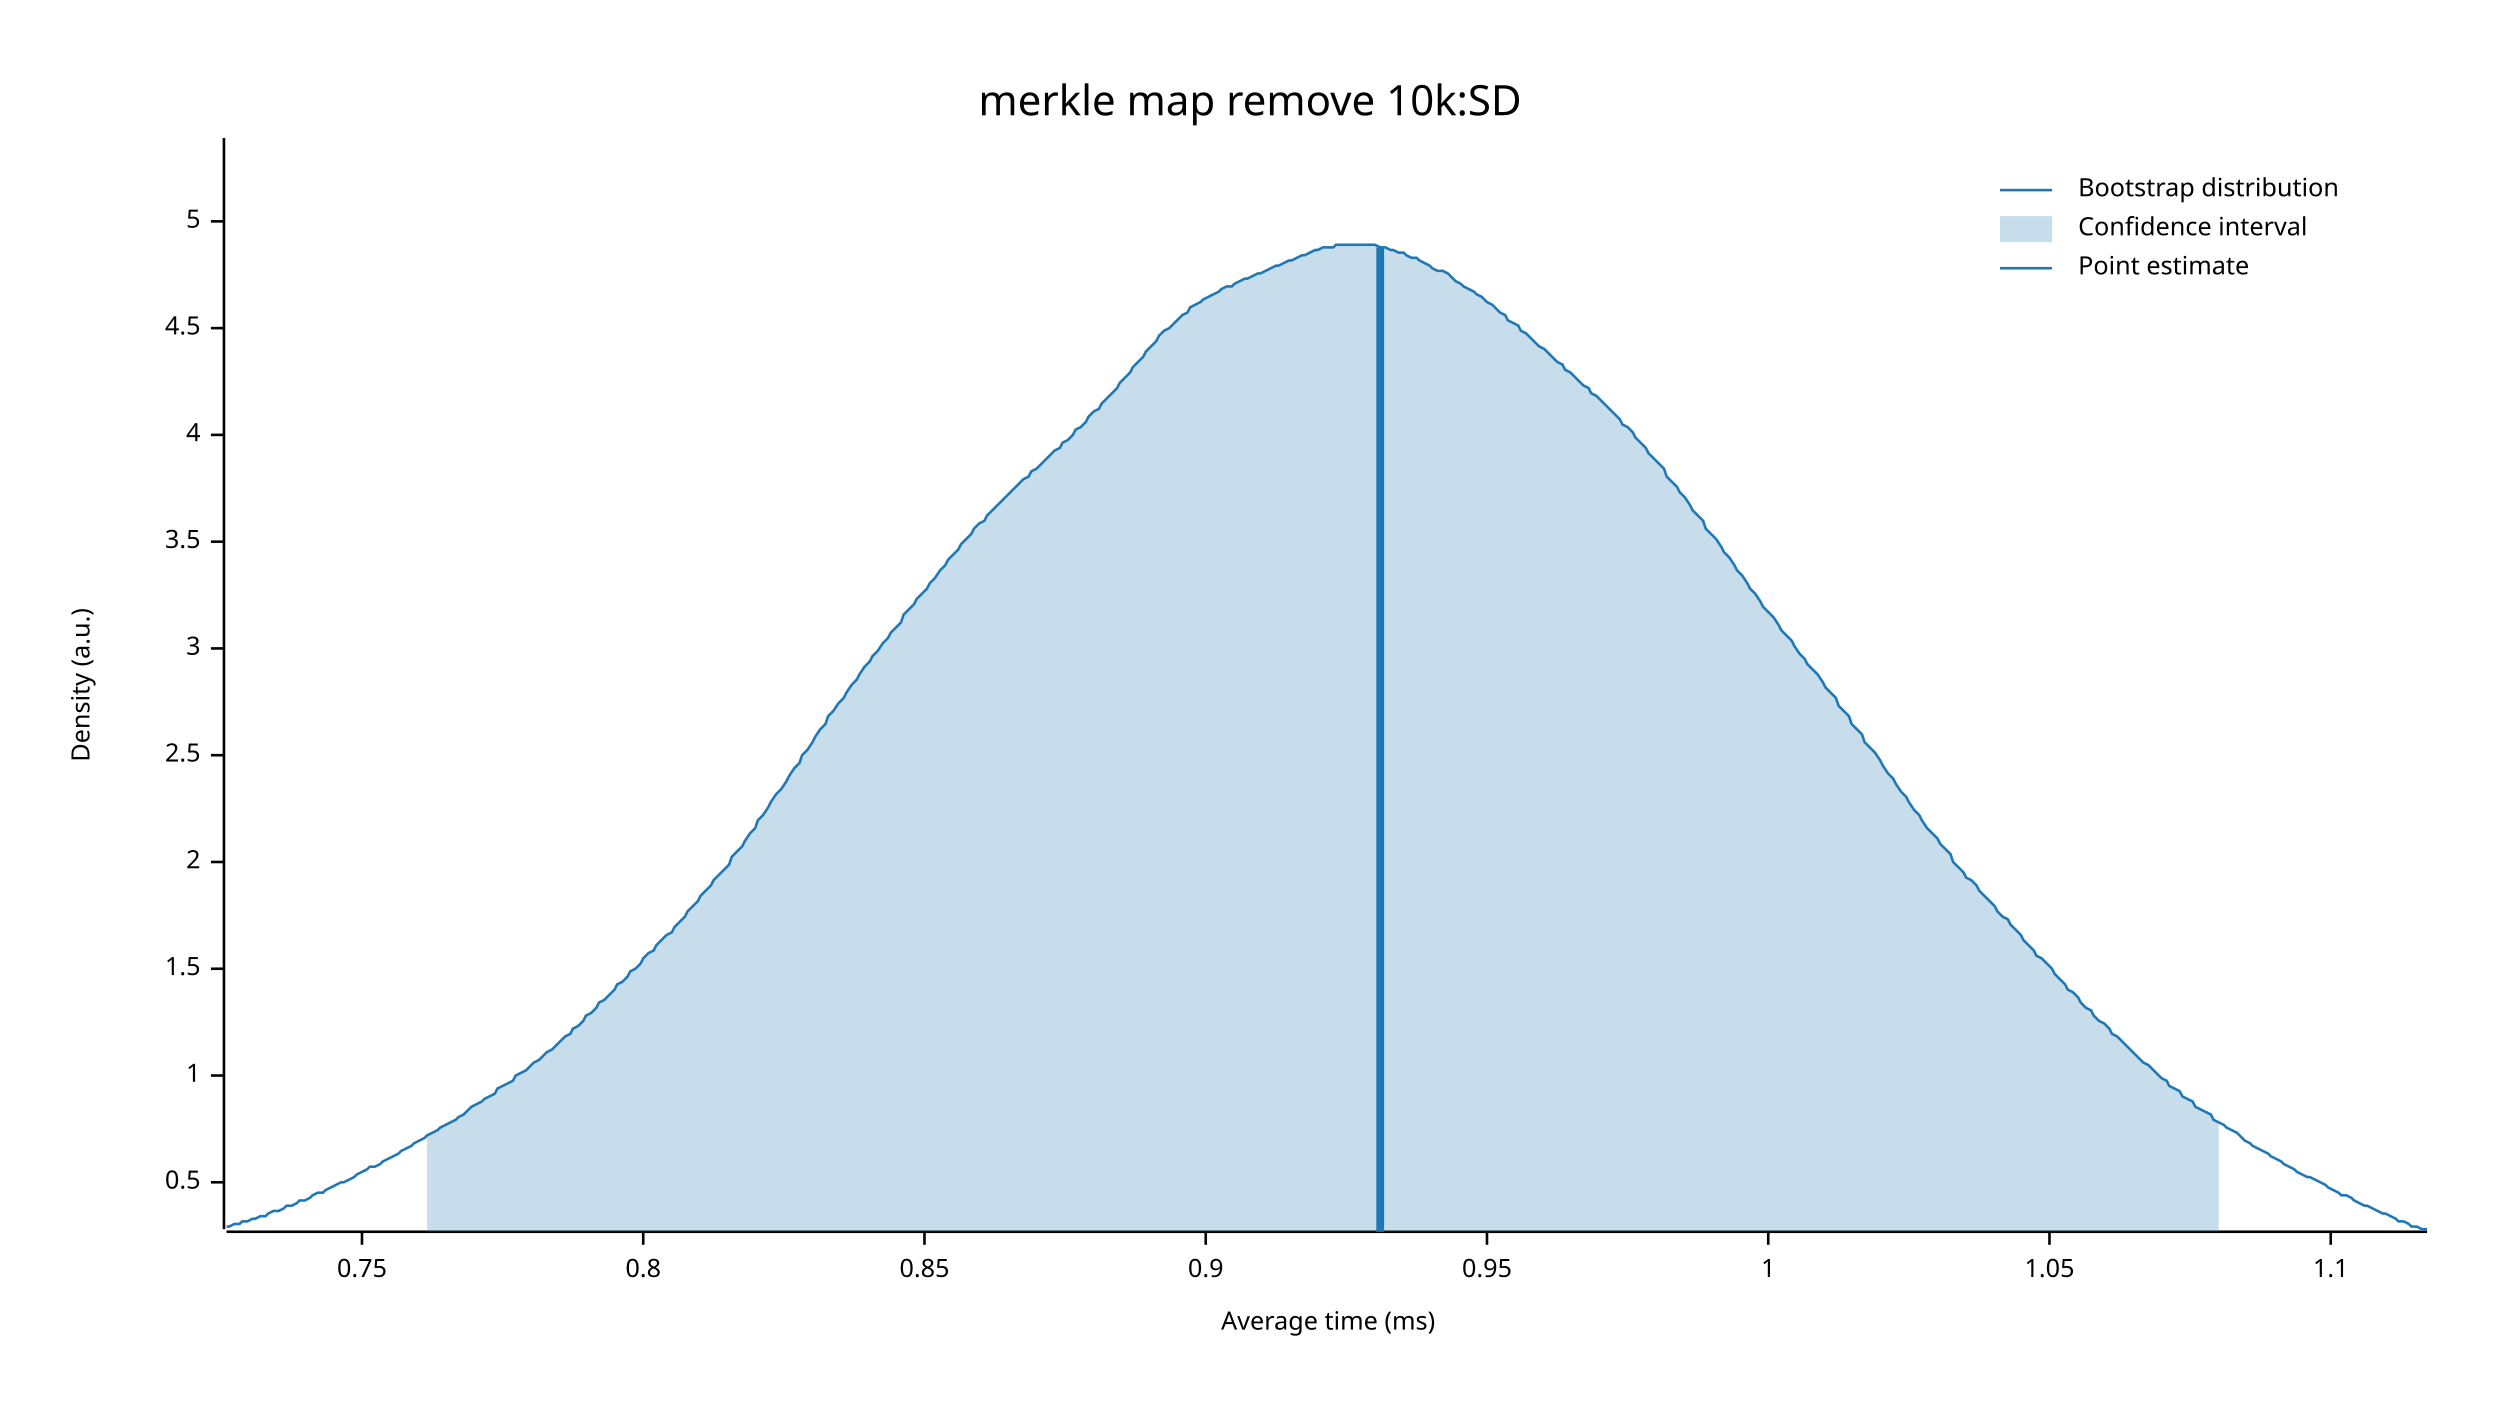
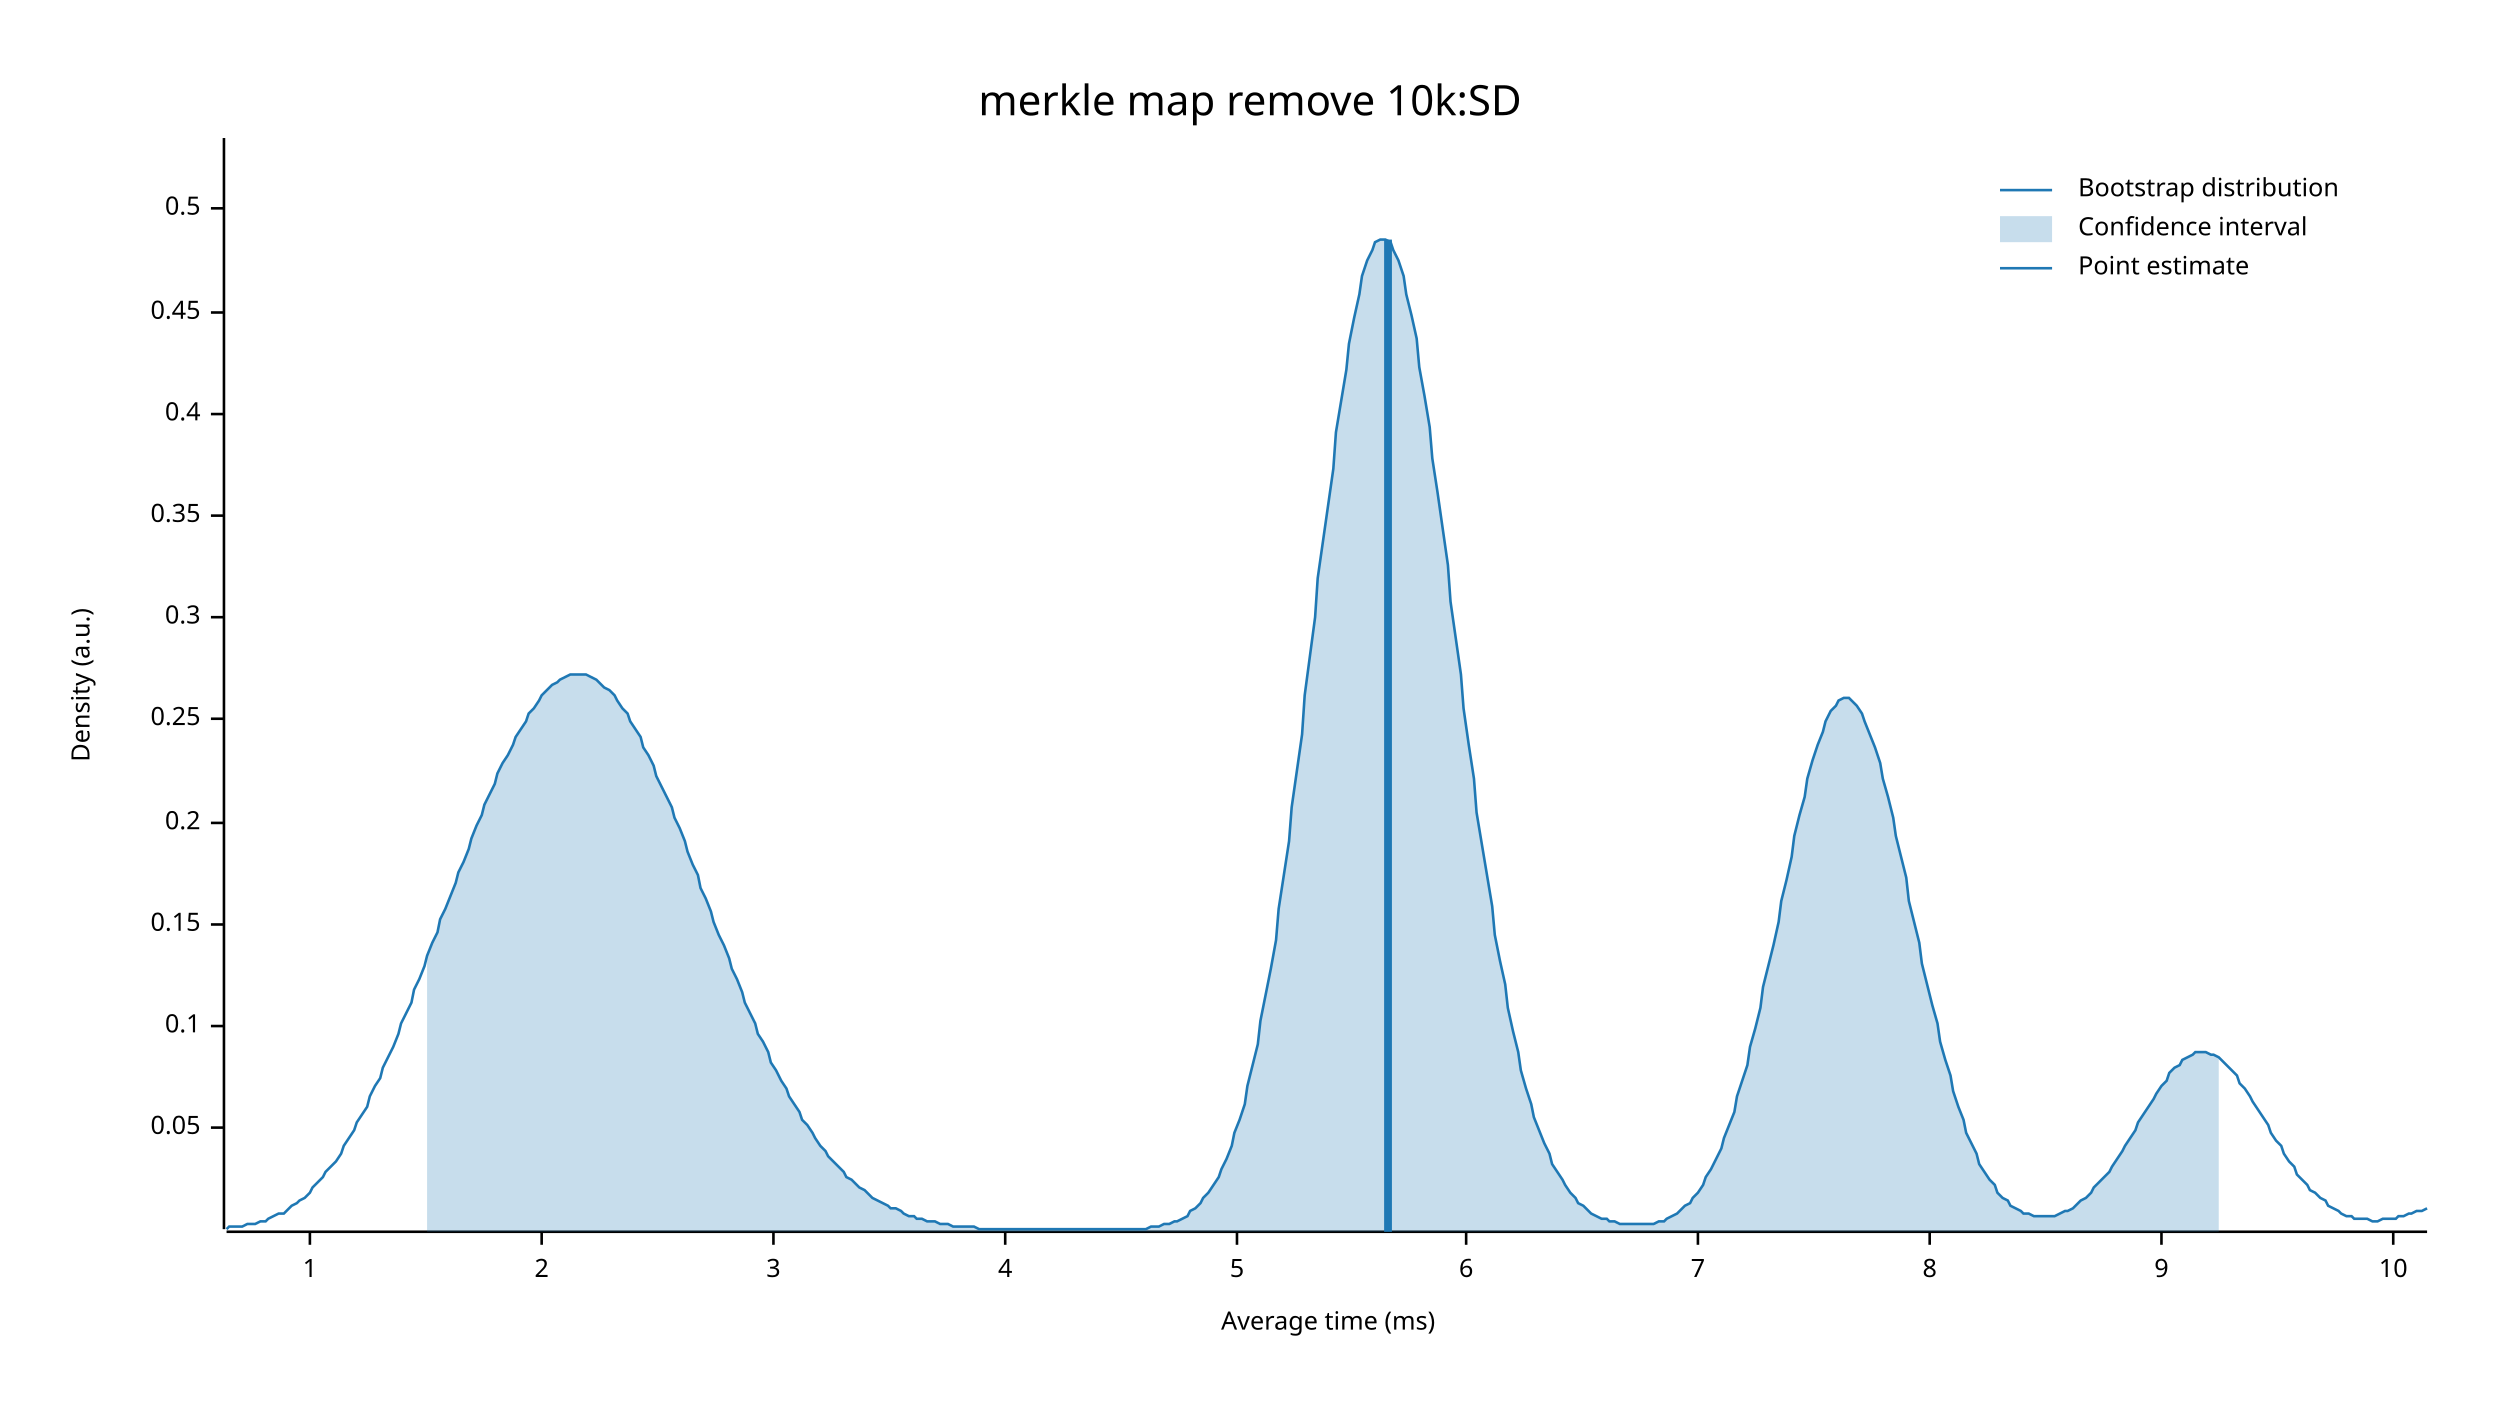
<svg xmlns="http://www.w3.org/2000/svg" width="960" height="540" viewBox="0 0 960 540">
  <text x="480" y="32" dy="0.76em" text-anchor="middle" font-family="sans-serif" font-size="16.129" opacity="1" fill="#000000">
merkle map remove 10k:SD
</text>
  <text x="27" y="263" dy="0.76em" text-anchor="middle" font-family="sans-serif" font-size="9.677" opacity="1" fill="#000000" transform="rotate(270, 27, 263)">
Density (a.u.)
</text>
  <text x="510" y="513" dy="-0.5ex" text-anchor="middle" font-family="sans-serif" font-size="9.677" opacity="1" fill="#000000">
Average time (ms)
</text>
  <polyline fill="none" opacity="1" stroke="#000000" stroke-width="1" points="86,53 86,472 " />
-   <text x="77" y="454" dy="0.5ex" text-anchor="end" font-family="sans-serif" font-size="9.677" opacity="1" fill="#000000">
+   <text x="77" y="433" dy="0.5ex" text-anchor="end" font-family="sans-serif" font-size="9.677" opacity="1" fill="#000000">
+ 0.05
+ </text>
+   <polyline fill="none" opacity="1" stroke="#000000" stroke-width="1" points="81,433 86,433 " />
+   <text x="77" y="394" dy="0.5ex" text-anchor="end" font-family="sans-serif" font-size="9.677" opacity="1" fill="#000000">
+ 0.1
+ </text>
+   <polyline fill="none" opacity="1" stroke="#000000" stroke-width="1" points="81,394 86,394 " />
+   <text x="77" y="355" dy="0.5ex" text-anchor="end" font-family="sans-serif" font-size="9.677" opacity="1" fill="#000000">
+ 0.15
+ </text>
+   <polyline fill="none" opacity="1" stroke="#000000" stroke-width="1" points="81,355 86,355 " />
+   <text x="77" y="316" dy="0.5ex" text-anchor="end" font-family="sans-serif" font-size="9.677" opacity="1" fill="#000000">
+ 0.2
+ </text>
+   <polyline fill="none" opacity="1" stroke="#000000" stroke-width="1" points="81,316 86,316 " />
+   <text x="77" y="276" dy="0.5ex" text-anchor="end" font-family="sans-serif" font-size="9.677" opacity="1" fill="#000000">
+ 0.25
+ </text>
+   <polyline fill="none" opacity="1" stroke="#000000" stroke-width="1" points="81,276 86,276 " />
+   <text x="77" y="237" dy="0.5ex" text-anchor="end" font-family="sans-serif" font-size="9.677" opacity="1" fill="#000000">
+ 0.3
+ </text>
+   <polyline fill="none" opacity="1" stroke="#000000" stroke-width="1" points="81,237 86,237 " />
+   <text x="77" y="198" dy="0.5ex" text-anchor="end" font-family="sans-serif" font-size="9.677" opacity="1" fill="#000000">
+ 0.35
+ </text>
+   <polyline fill="none" opacity="1" stroke="#000000" stroke-width="1" points="81,198 86,198 " />
+   <text x="77" y="159" dy="0.5ex" text-anchor="end" font-family="sans-serif" font-size="9.677" opacity="1" fill="#000000">
+ 0.4
+ </text>
+   <polyline fill="none" opacity="1" stroke="#000000" stroke-width="1" points="81,159 86,159 " />
+   <text x="77" y="120" dy="0.5ex" text-anchor="end" font-family="sans-serif" font-size="9.677" opacity="1" fill="#000000">
+ 0.45
+ </text>
+   <polyline fill="none" opacity="1" stroke="#000000" stroke-width="1" points="81,120 86,120 " />
+   <text x="77" y="80" dy="0.5ex" text-anchor="end" font-family="sans-serif" font-size="9.677" opacity="1" fill="#000000">
0.5
</text>
-   <polyline fill="none" opacity="1" stroke="#000000" stroke-width="1" points="81,454 86,454 " />
-   <text x="77" y="413" dy="0.5ex" text-anchor="end" font-family="sans-serif" font-size="9.677" opacity="1" fill="#000000">
+   <polyline fill="none" opacity="1" stroke="#000000" stroke-width="1" points="81,80 86,80 " />
+   <polyline fill="none" opacity="1" stroke="#000000" stroke-width="1" points="87,473 932,473 " />
+   <text x="119" y="483" dy="0.76em" text-anchor="middle" font-family="sans-serif" font-size="9.677" opacity="1" fill="#000000">
1
</text>
-   <polyline fill="none" opacity="1" stroke="#000000" stroke-width="1" points="81,413 86,413 " />
-   <text x="77" y="372" dy="0.5ex" text-anchor="end" font-family="sans-serif" font-size="9.677" opacity="1" fill="#000000">
- 1.5
- </text>
-   <polyline fill="none" opacity="1" stroke="#000000" stroke-width="1" points="81,372 86,372 " />
-   <text x="77" y="331" dy="0.5ex" text-anchor="end" font-family="sans-serif" font-size="9.677" opacity="1" fill="#000000">
+   <polyline fill="none" opacity="1" stroke="#000000" stroke-width="1" points="119,473 119,478 " />
+   <text x="208" y="483" dy="0.76em" text-anchor="middle" font-family="sans-serif" font-size="9.677" opacity="1" fill="#000000">
2
</text>
-   <polyline fill="none" opacity="1" stroke="#000000" stroke-width="1" points="81,331 86,331 " />
-   <text x="77" y="290" dy="0.5ex" text-anchor="end" font-family="sans-serif" font-size="9.677" opacity="1" fill="#000000">
- 2.5
- </text>
-   <polyline fill="none" opacity="1" stroke="#000000" stroke-width="1" points="81,290 86,290 " />
-   <text x="77" y="249" dy="0.5ex" text-anchor="end" font-family="sans-serif" font-size="9.677" opacity="1" fill="#000000">
+   <polyline fill="none" opacity="1" stroke="#000000" stroke-width="1" points="208,473 208,478 " />
+   <text x="297" y="483" dy="0.76em" text-anchor="middle" font-family="sans-serif" font-size="9.677" opacity="1" fill="#000000">
3
</text>
-   <polyline fill="none" opacity="1" stroke="#000000" stroke-width="1" points="81,249 86,249 " />
-   <text x="77" y="208" dy="0.5ex" text-anchor="end" font-family="sans-serif" font-size="9.677" opacity="1" fill="#000000">
- 3.5
- </text>
-   <polyline fill="none" opacity="1" stroke="#000000" stroke-width="1" points="81,208 86,208 " />
-   <text x="77" y="167" dy="0.5ex" text-anchor="end" font-family="sans-serif" font-size="9.677" opacity="1" fill="#000000">
+   <polyline fill="none" opacity="1" stroke="#000000" stroke-width="1" points="297,473 297,478 " />
+   <text x="386" y="483" dy="0.76em" text-anchor="middle" font-family="sans-serif" font-size="9.677" opacity="1" fill="#000000">
4
</text>
-   <polyline fill="none" opacity="1" stroke="#000000" stroke-width="1" points="81,167 86,167 " />
-   <text x="77" y="126" dy="0.5ex" text-anchor="end" font-family="sans-serif" font-size="9.677" opacity="1" fill="#000000">
- 4.5
- </text>
-   <polyline fill="none" opacity="1" stroke="#000000" stroke-width="1" points="81,126 86,126 " />
-   <text x="77" y="85" dy="0.5ex" text-anchor="end" font-family="sans-serif" font-size="9.677" opacity="1" fill="#000000">
+   <polyline fill="none" opacity="1" stroke="#000000" stroke-width="1" points="386,473 386,478 " />
+   <text x="475" y="483" dy="0.76em" text-anchor="middle" font-family="sans-serif" font-size="9.677" opacity="1" fill="#000000">
5
</text>
-   <polyline fill="none" opacity="1" stroke="#000000" stroke-width="1" points="81,85 86,85 " />
-   <polyline fill="none" opacity="1" stroke="#000000" stroke-width="1" points="87,473 932,473 " />
-   <text x="139" y="483" dy="0.76em" text-anchor="middle" font-family="sans-serif" font-size="9.677" opacity="1" fill="#000000">
- 0.75
+   <polyline fill="none" opacity="1" stroke="#000000" stroke-width="1" points="475,473 475,478 " />
+   <text x="563" y="483" dy="0.76em" text-anchor="middle" font-family="sans-serif" font-size="9.677" opacity="1" fill="#000000">
+ 6
</text>
-   <polyline fill="none" opacity="1" stroke="#000000" stroke-width="1" points="139,473 139,478 " />
-   <text x="247" y="483" dy="0.76em" text-anchor="middle" font-family="sans-serif" font-size="9.677" opacity="1" fill="#000000">
- 0.8
+   <polyline fill="none" opacity="1" stroke="#000000" stroke-width="1" points="563,473 563,478 " />
+   <text x="652" y="483" dy="0.76em" text-anchor="middle" font-family="sans-serif" font-size="9.677" opacity="1" fill="#000000">
+ 7
</text>
-   <polyline fill="none" opacity="1" stroke="#000000" stroke-width="1" points="247,473 247,478 " />
-   <text x="355" y="483" dy="0.76em" text-anchor="middle" font-family="sans-serif" font-size="9.677" opacity="1" fill="#000000">
- 0.85
+   <polyline fill="none" opacity="1" stroke="#000000" stroke-width="1" points="652,473 652,478 " />
+   <text x="741" y="483" dy="0.76em" text-anchor="middle" font-family="sans-serif" font-size="9.677" opacity="1" fill="#000000">
+ 8
</text>
-   <polyline fill="none" opacity="1" stroke="#000000" stroke-width="1" points="355,473 355,478 " />
-   <text x="463" y="483" dy="0.76em" text-anchor="middle" font-family="sans-serif" font-size="9.677" opacity="1" fill="#000000">
- 0.9
+   <polyline fill="none" opacity="1" stroke="#000000" stroke-width="1" points="741,473 741,478 " />
+   <text x="830" y="483" dy="0.76em" text-anchor="middle" font-family="sans-serif" font-size="9.677" opacity="1" fill="#000000">
+ 9
</text>
-   <polyline fill="none" opacity="1" stroke="#000000" stroke-width="1" points="463,473 463,478 " />
-   <text x="571" y="483" dy="0.76em" text-anchor="middle" font-family="sans-serif" font-size="9.677" opacity="1" fill="#000000">
- 0.95
+   <polyline fill="none" opacity="1" stroke="#000000" stroke-width="1" points="830,473 830,478 " />
+   <text x="919" y="483" dy="0.76em" text-anchor="middle" font-family="sans-serif" font-size="9.677" opacity="1" fill="#000000">
+ 10
</text>
-   <polyline fill="none" opacity="1" stroke="#000000" stroke-width="1" points="571,473 571,478 " />
-   <text x="679" y="483" dy="0.76em" text-anchor="middle" font-family="sans-serif" font-size="9.677" opacity="1" fill="#000000">
- 1
- </text>
-   <polyline fill="none" opacity="1" stroke="#000000" stroke-width="1" points="679,473 679,478 " />
-   <text x="787" y="483" dy="0.76em" text-anchor="middle" font-family="sans-serif" font-size="9.677" opacity="1" fill="#000000">
- 1.05
- </text>
-   <polyline fill="none" opacity="1" stroke="#000000" stroke-width="1" points="787,473 787,478 " />
-   <text x="895" y="483" dy="0.76em" text-anchor="middle" font-family="sans-serif" font-size="9.677" opacity="1" fill="#000000">
- 1.1
- </text>
-   <polyline fill="none" opacity="1" stroke="#000000" stroke-width="1" points="895,473 895,478 " />
-   <polyline fill="none" opacity="1" stroke="#1F78B4" stroke-width="1" points="87,471 88,471 90,470 92,470 93,469 95,469 97,468 98,468 100,467 102,467 103,466 105,465 107,465 109,464 110,463 112,463 114,462 115,461 117,461 119,460 120,459 122,458 124,458 125,457 127,456 129,455 131,454 132,454 134,453 136,452 137,451 139,450 141,449 142,448 144,448 146,447 147,446 149,445 151,444 153,443 154,442 156,441 158,440 159,439 161,438 163,437 164,436 166,435 168,434 169,433 171,432 173,431 175,430 176,429 178,428 180,426 181,425 183,424 185,423 186,422 188,421 190,420 191,418 193,417 195,416 197,415 198,413 200,412 202,411 203,410 205,408 207,407 208,406 210,404 212,403 214,401 215,400 217,398 219,397 220,395 222,394 224,392 225,390 227,389 229,387 230,385 232,384 234,382 236,380 237,378 239,377 241,375 242,373 244,372 246,370 247,368 249,366 251,365 252,363 254,361 256,359 258,358 259,356 261,354 263,352 264,350 266,348 268,346 269,344 271,342 273,340 274,338 276,336 278,334 280,332 281,329 283,327 285,325 286,323 288,320 290,318 291,315 293,313 295,310 296,308 298,305 300,303 302,300 303,298 305,295 307,293 308,290 310,288 312,285 313,283 315,280 317,278 318,275 320,273 322,270 324,268 325,266 327,263 329,261 330,259 332,256 334,254 335,252 337,250 339,247 341,245 342,243 344,241 346,239 347,236 349,234 351,232 352,230 354,228 356,226 357,224 359,222 361,219 363,217 364,215 366,213 368,211 369,209 371,207 373,205 374,203 376,201 378,200 379,198 381,196 383,194 385,192 386,191 388,189 390,187 391,186 393,184 395,183 396,181 398,180 400,178 401,177 403,175 405,173 407,172 408,170 410,169 412,167 413,165 415,164 417,162 418,160 420,158 422,157 423,155 425,153 427,151 429,149 430,147 432,145 434,143 435,141 437,139 439,137 440,135 442,133 444,131 445,129 447,127 449,126 451,124 452,123 454,121 456,120 457,118 459,117 461,116 462,115 464,114 466,113 468,112 469,111 471,110 473,110 474,109 476,108 478,107 479,107 481,106 483,105 484,105 486,104 488,103 490,102 491,102 493,101 495,100 496,100 498,99 500,98 501,98 503,97 505,96 506,96 508,95 510,95 512,95 513,94 515,94 517,94 518,94 520,94 522,94 523,94 525,94 527,94 528,94 530,95 532,95 534,96 535,96 537,97 539,97 540,98 542,99 544,99 545,100 547,101 549,102 550,103 552,104 554,104 556,105 557,106 559,108 561,109 562,110 564,111 566,112 567,113 569,114 571,116 573,117 574,118 576,120 578,121 579,123 581,124 583,125 584,127 586,128 588,130 589,131 591,133 593,134 595,136 596,137 598,139 600,140 601,142 603,143 605,145 606,146 608,148 610,149 611,151 613,152 615,154 617,156 618,157 620,159 622,161 623,163 625,164 627,166 628,168 630,170 632,172 633,174 635,176 637,178 639,180 640,183 642,185 644,187 645,189 647,191 649,194 650,196 652,198 654,200 655,203 657,205 659,207 661,210 662,212 664,214 666,217 667,219 669,221 671,224 672,226 674,228 676,231 677,233 679,235 681,237 683,240 684,242 686,244 688,246 689,248 691,251 693,253 694,255 696,257 698,259 700,262 701,264 703,266 705,268 706,271 708,273 710,275 711,278 713,280 715,282 716,285 718,287 720,289 722,292 723,294 725,297 727,299 728,301 730,304 732,306 733,308 735,311 737,313 738,315 740,318 742,320 744,322 745,324 747,326 749,328 750,331 752,333 754,335 755,337 757,338 759,340 760,342 762,344 764,346 766,348 767,350 769,352 771,353 772,355 774,357 776,359 777,361 779,363 781,365 782,367 784,368 786,370 788,372 789,374 791,376 793,378 794,380 796,381 798,383 799,385 801,387 803,388 804,390 806,392 808,393 810,395 811,397 813,398 815,400 816,401 818,403 820,405 821,406 823,408 825,409 827,411 828,412 830,414 832,415 833,417 835,418 837,419 838,421 840,422 842,423 843,425 845,426 847,427 849,428 850,430 852,431 854,432 855,433 857,434 859,435 860,436 862,438 864,439 865,440 867,441 869,442 871,443 872,444 874,445 876,446 877,447 879,448 881,449 882,450 884,451 886,452 887,452 889,453 891,454 893,455 894,456 896,457 898,458 899,459 901,459 903,460 904,461 906,462 908,463 909,463 911,464 913,465 915,466 916,466 918,467 920,468 921,469 923,469 925,470 926,471 928,471 930,472 932,472 " />
-   <polygon opacity="0.25" fill="#1F78B4" points="164,436 166,435 168,434 169,433 171,432 173,431 175,430 176,429 178,428 180,426 181,425 183,424 185,423 186,422 188,421 190,420 191,418 193,417 195,416 197,415 198,413 200,412 202,411 203,410 205,408 207,407 208,406 210,404 212,403 214,401 215,400 217,398 219,397 220,395 222,394 224,392 225,390 227,389 229,387 230,385 232,384 234,382 236,380 237,378 239,377 241,375 242,373 244,372 246,370 247,368 249,366 251,365 252,363 254,361 256,359 258,358 259,356 261,354 263,352 264,350 266,348 268,346 269,344 271,342 273,340 274,338 276,336 278,334 280,332 281,329 283,327 285,325 286,323 288,320 290,318 291,315 293,313 295,310 296,308 298,305 300,303 302,300 303,298 305,295 307,293 308,290 310,288 312,285 313,283 315,280 317,278 318,275 320,273 322,270 324,268 325,266 327,263 329,261 330,259 332,256 334,254 335,252 337,250 339,247 341,245 342,243 344,241 346,239 347,236 349,234 351,232 352,230 354,228 356,226 357,224 359,222 361,219 363,217 364,215 366,213 368,211 369,209 371,207 373,205 374,203 376,201 378,200 379,198 381,196 383,194 385,192 386,191 388,189 390,187 391,186 393,184 395,183 396,181 398,180 400,178 401,177 403,175 405,173 407,172 408,170 410,169 412,167 413,165 415,164 417,162 418,160 420,158 422,157 423,155 425,153 427,151 429,149 430,147 432,145 434,143 435,141 437,139 439,137 440,135 442,133 444,131 445,129 447,127 449,126 451,124 452,123 454,121 456,120 457,118 459,117 461,116 462,115 464,114 466,113 468,112 469,111 471,110 473,110 474,109 476,108 478,107 479,107 481,106 483,105 484,105 486,104 488,103 490,102 491,102 493,101 495,100 496,100 498,99 500,98 501,98 503,97 505,96 506,96 508,95 510,95 512,95 513,94 515,94 517,94 518,94 520,94 522,94 523,94 525,94 527,94 528,94 530,95 532,95 534,96 535,96 537,97 539,97 540,98 542,99 544,99 545,100 547,101 549,102 550,103 552,104 554,104 556,105 557,106 559,108 561,109 562,110 564,111 566,112 567,113 569,114 571,116 573,117 574,118 576,120 578,121 579,123 581,124 583,125 584,127 586,128 588,130 589,131 591,133 593,134 595,136 596,137 598,139 600,140 601,142 603,143 605,145 606,146 608,148 610,149 611,151 613,152 615,154 617,156 618,157 620,159 622,161 623,163 625,164 627,166 628,168 630,170 632,172 633,174 635,176 637,178 639,180 640,183 642,185 644,187 645,189 647,191 649,194 650,196 652,198 654,200 655,203 657,205 659,207 661,210 662,212 664,214 666,217 667,219 669,221 671,224 672,226 674,228 676,231 677,233 679,235 681,237 683,240 684,242 686,244 688,246 689,248 691,251 693,253 694,255 696,257 698,259 700,262 701,264 703,266 705,268 706,271 708,273 710,275 711,278 713,280 715,282 716,285 718,287 720,289 722,292 723,294 725,297 727,299 728,301 730,304 732,306 733,308 735,311 737,313 738,315 740,318 742,320 744,322 745,324 747,326 749,328 750,331 752,333 754,335 755,337 757,338 759,340 760,342 762,344 764,346 766,348 767,350 769,352 771,353 772,355 774,357 776,359 777,361 779,363 781,365 782,367 784,368 786,370 788,372 789,374 791,376 793,378 794,380 796,381 798,383 799,385 801,387 803,388 804,390 806,392 808,393 810,395 811,397 813,398 815,400 816,401 818,403 820,405 821,406 823,408 825,409 827,411 828,412 830,414 832,415 833,417 835,418 837,419 838,421 840,422 842,423 843,425 845,426 847,427 849,428 850,430 852,431 852,473 164,473 " />
-   <polyline fill="none" opacity="1" stroke="#1F78B4" stroke-width="3" points="530,473 530,95 " />
+   <polyline fill="none" opacity="1" stroke="#000000" stroke-width="1" points="919,473 919,478 " />
+   <polyline fill="none" opacity="1" stroke="#1F78B4" stroke-width="1" points="87,472 88,471 90,471 92,471 93,471 95,470 97,470 98,470 100,469 102,469 103,468 105,467 107,466 109,466 110,465 112,463 114,462 115,461 117,460 119,458 120,456 122,454 124,452 125,450 127,448 129,446 131,443 132,440 134,437 136,434 137,431 139,428 141,425 142,421 144,417 146,414 147,410 149,406 151,402 153,397 154,393 156,389 158,385 159,380 161,376 163,371 164,367 166,362 168,358 169,353 171,349 173,344 175,339 176,335 178,331 180,326 181,322 183,317 185,313 186,309 188,305 190,301 191,297 193,293 195,290 197,286 198,283 200,280 202,277 203,274 205,272 207,269 208,267 210,265 212,263 214,262 215,261 217,260 219,259 220,259 222,259 224,259 225,259 227,260 229,261 230,262 232,264 234,265 236,267 237,269 239,272 241,274 242,277 244,280 246,283 247,287 249,290 251,294 252,298 254,302 256,306 258,310 259,314 261,318 263,323 264,327 266,332 268,336 269,341 271,345 273,350 274,354 276,359 278,363 280,368 281,372 283,376 285,381 286,385 288,389 290,393 291,397 293,400 295,404 296,408 298,411 300,415 302,418 303,421 305,424 307,427 308,430 310,432 312,435 313,437 315,440 317,442 318,444 320,446 322,448 324,450 325,452 327,453 329,455 330,456 332,457 334,459 335,460 337,461 339,462 341,463 342,464 344,464 346,465 347,466 349,467 351,467 352,468 354,468 356,469 357,469 359,469 361,470 363,470 364,470 366,471 368,471 369,471 371,471 373,471 374,471 376,472 378,472 379,472 381,472 383,472 385,472 386,472 388,472 390,472 391,472 393,472 395,472 396,472 398,472 400,472 401,472 403,472 405,472 407,472 408,472 410,472 412,472 413,472 415,472 417,472 418,472 420,472 422,472 423,472 425,472 427,472 429,472 430,472 432,472 434,472 435,472 437,472 439,472 440,472 442,471 444,471 445,471 447,470 449,470 451,469 452,469 454,468 456,467 457,465 459,464 461,462 462,460 464,458 466,455 468,452 469,449 471,445 473,440 474,435 476,430 478,424 479,417 481,409 483,401 484,392 486,382 488,372 490,361 491,349 493,336 495,323 496,310 498,296 500,282 501,267 503,252 505,237 506,222 508,208 510,194 512,180 513,166 515,154 517,142 518,132 520,122 522,113 523,106 525,100 527,96 528,93 530,92 532,92 534,93 535,96 537,100 539,106 540,113 542,121 544,130 545,141 547,152 549,164 550,176 552,189 554,203 556,217 557,231 559,245 561,259 562,272 564,286 566,299 567,312 569,324 571,336 573,348 574,359 576,369 578,378 579,387 581,396 583,404 584,411 586,418 588,424 589,429 591,434 593,439 595,443 596,447 598,450 600,453 601,455 603,458 605,460 606,462 608,463 610,465 611,466 613,467 615,468 617,468 618,469 620,469 622,470 623,470 625,470 627,470 628,470 630,470 632,470 633,470 635,470 637,469 639,469 640,468 642,467 644,466 645,465 647,463 649,462 650,460 652,458 654,455 655,452 657,449 659,445 661,441 662,437 664,432 666,427 667,421 669,415 671,409 672,402 674,395 676,387 677,379 679,371 681,363 683,354 684,346 686,338 688,329 689,321 691,313 693,306 694,299 696,292 698,286 700,281 701,277 703,273 705,271 706,269 708,268 710,268 711,269 713,271 715,274 716,277 718,282 720,287 722,293 723,299 725,306 727,314 728,321 730,329 732,337 733,346 735,354 737,362 738,370 740,378 742,386 744,393 745,400 747,407 749,413 750,419 752,425 754,430 755,435 757,439 759,443 760,447 762,450 764,453 766,455 767,458 769,460 771,461 772,463 774,464 776,465 777,466 779,466 781,467 782,467 784,467 786,467 788,467 789,467 791,466 793,465 794,465 796,464 798,462 799,461 801,460 803,458 804,456 806,454 808,452 810,450 811,448 813,445 815,442 816,440 818,437 820,434 821,431 823,428 825,425 827,422 828,420 830,417 832,415 833,412 835,410 837,409 838,407 840,406 842,405 843,404 845,404 847,404 849,405 850,405 852,406 854,408 855,409 857,411 859,413 860,416 862,418 864,421 865,423 867,426 869,429 871,432 872,435 874,438 876,440 877,443 879,446 881,448 882,451 884,453 886,455 887,457 889,458 891,460 893,461 894,463 896,464 898,465 899,466 901,467 903,467 904,468 906,468 908,468 909,468 911,469 913,469 915,468 916,468 918,468 920,468 921,467 923,467 925,466 926,466 928,465 930,465 932,464 " />
+   <polygon opacity="0.25" fill="#1F78B4" points="164,367 166,362 168,358 169,353 171,349 173,344 175,339 176,335 178,331 180,326 181,322 183,317 185,313 186,309 188,305 190,301 191,297 193,293 195,290 197,286 198,283 200,280 202,277 203,274 205,272 207,269 208,267 210,265 212,263 214,262 215,261 217,260 219,259 220,259 222,259 224,259 225,259 227,260 229,261 230,262 232,264 234,265 236,267 237,269 239,272 241,274 242,277 244,280 246,283 247,287 249,290 251,294 252,298 254,302 256,306 258,310 259,314 261,318 263,323 264,327 266,332 268,336 269,341 271,345 273,350 274,354 276,359 278,363 280,368 281,372 283,376 285,381 286,385 288,389 290,393 291,397 293,400 295,404 296,408 298,411 300,415 302,418 303,421 305,424 307,427 308,430 310,432 312,435 313,437 315,440 317,442 318,444 320,446 322,448 324,450 325,452 327,453 329,455 330,456 332,457 334,459 335,460 337,461 339,462 341,463 342,464 344,464 346,465 347,466 349,467 351,467 352,468 354,468 356,469 357,469 359,469 361,470 363,470 364,470 366,471 368,471 369,471 371,471 373,471 374,471 376,472 378,472 379,472 381,472 383,472 385,472 386,472 388,472 390,472 391,472 393,472 395,472 396,472 398,472 400,472 401,472 403,472 405,472 407,472 408,472 410,472 412,472 413,472 415,472 417,472 418,472 420,472 422,472 423,472 425,472 427,472 429,472 430,472 432,472 434,472 435,472 437,472 439,472 440,472 442,471 444,471 445,471 447,470 449,470 451,469 452,469 454,468 456,467 457,465 459,464 461,462 462,460 464,458 466,455 468,452 469,449 471,445 473,440 474,435 476,430 478,424 479,417 481,409 483,401 484,392 486,382 488,372 490,361 491,349 493,336 495,323 496,310 498,296 500,282 501,267 503,252 505,237 506,222 508,208 510,194 512,180 513,166 515,154 517,142 518,132 520,122 522,113 523,106 525,100 527,96 528,93 530,92 532,92 534,93 535,96 537,100 539,106 540,113 542,121 544,130 545,141 547,152 549,164 550,176 552,189 554,203 556,217 557,231 559,245 561,259 562,272 564,286 566,299 567,312 569,324 571,336 573,348 574,359 576,369 578,378 579,387 581,396 583,404 584,411 586,418 588,424 589,429 591,434 593,439 595,443 596,447 598,450 600,453 601,455 603,458 605,460 606,462 608,463 610,465 611,466 613,467 615,468 617,468 618,469 620,469 622,470 623,470 625,470 627,470 628,470 630,470 632,470 633,470 635,470 637,469 639,469 640,468 642,467 644,466 645,465 647,463 649,462 650,460 652,458 654,455 655,452 657,449 659,445 661,441 662,437 664,432 666,427 667,421 669,415 671,409 672,402 674,395 676,387 677,379 679,371 681,363 683,354 684,346 686,338 688,329 689,321 691,313 693,306 694,299 696,292 698,286 700,281 701,277 703,273 705,271 706,269 708,268 710,268 711,269 713,271 715,274 716,277 718,282 720,287 722,293 723,299 725,306 727,314 728,321 730,329 732,337 733,346 735,354 737,362 738,370 740,378 742,386 744,393 745,400 747,407 749,413 750,419 752,425 754,430 755,435 757,439 759,443 760,447 762,450 764,453 766,455 767,458 769,460 771,461 772,463 774,464 776,465 777,466 779,466 781,467 782,467 784,467 786,467 788,467 789,467 791,466 793,465 794,465 796,464 798,462 799,461 801,460 803,458 804,456 806,454 808,452 810,450 811,448 813,445 815,442 816,440 818,437 820,434 821,431 823,428 825,425 827,422 828,420 830,417 832,415 833,412 835,410 837,409 838,407 840,406 842,405 843,404 845,404 847,404 849,405 850,405 852,406 852,473 164,473 " />
+   <polyline fill="none" opacity="1" stroke="#1F78B4" stroke-width="3" points="533,473 533,92 " />
  <text x="798" y="68" dy="0.76em" text-anchor="start" font-family="sans-serif" font-size="9.677" opacity="1" fill="#000000">
Bootstrap distribution
</text>
  <text x="798" y="83" dy="0.76em" text-anchor="start" font-family="sans-serif" font-size="9.677" opacity="1" fill="#000000">
Confidence interval
</text>
  <text x="798" y="98" dy="0.76em" text-anchor="start" font-family="sans-serif" font-size="9.677" opacity="1" fill="#000000">
Point estimate
</text>
  <polyline fill="none" opacity="1" stroke="#1F78B4" stroke-width="1" points="768,73 788,73 " />
  <rect x="768" y="83" width="20" height="10" opacity="0.25" fill="#1F78B4" stroke="none" />
  <polyline fill="none" opacity="1" stroke="#1F78B4" stroke-width="1" points="768,103 788,103 " />
</svg>
